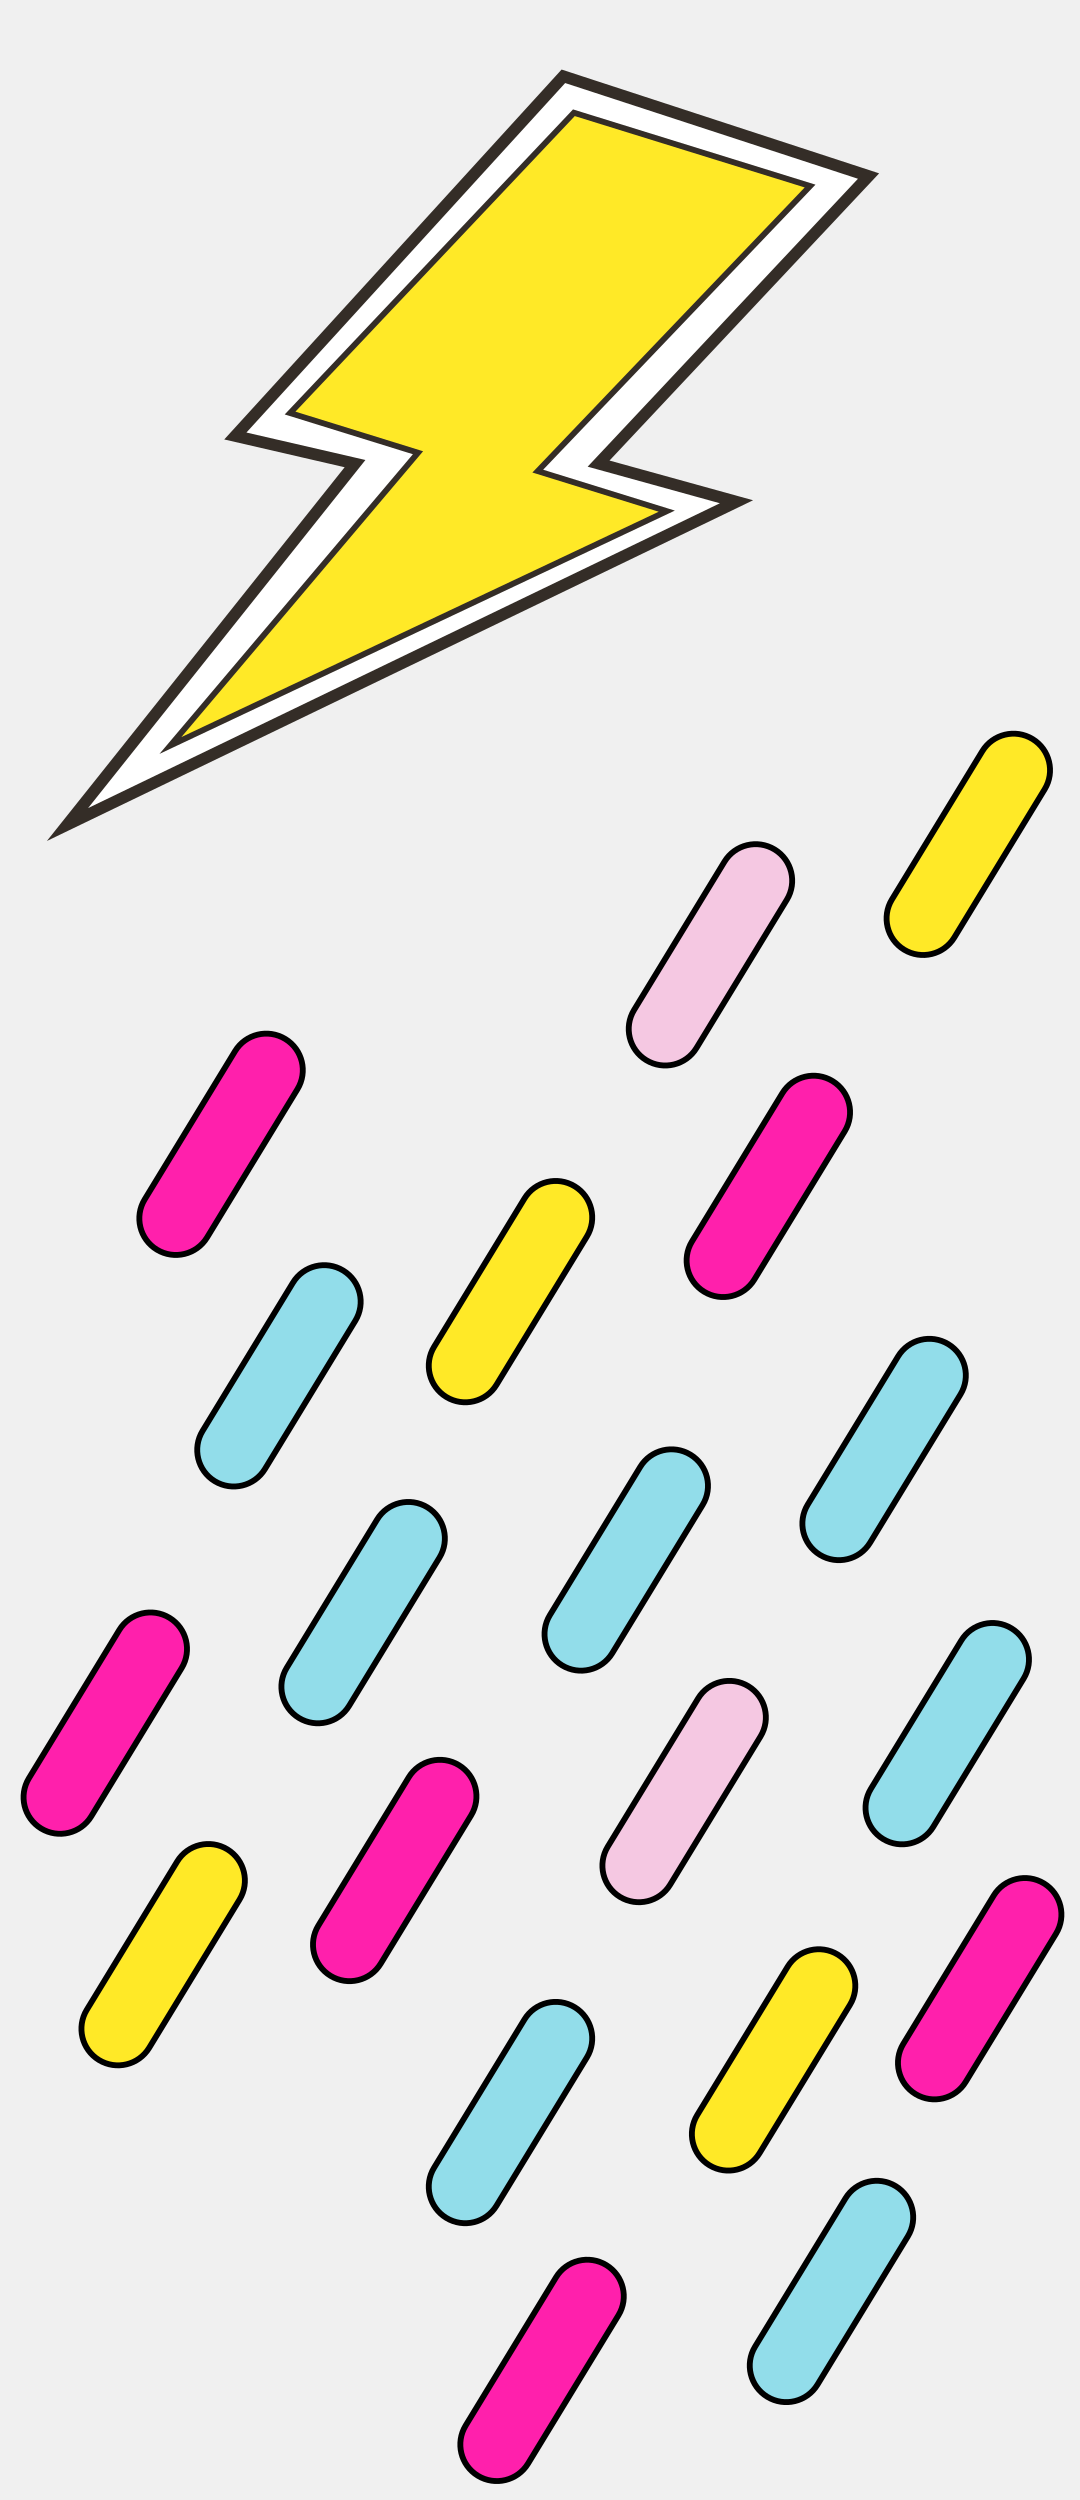
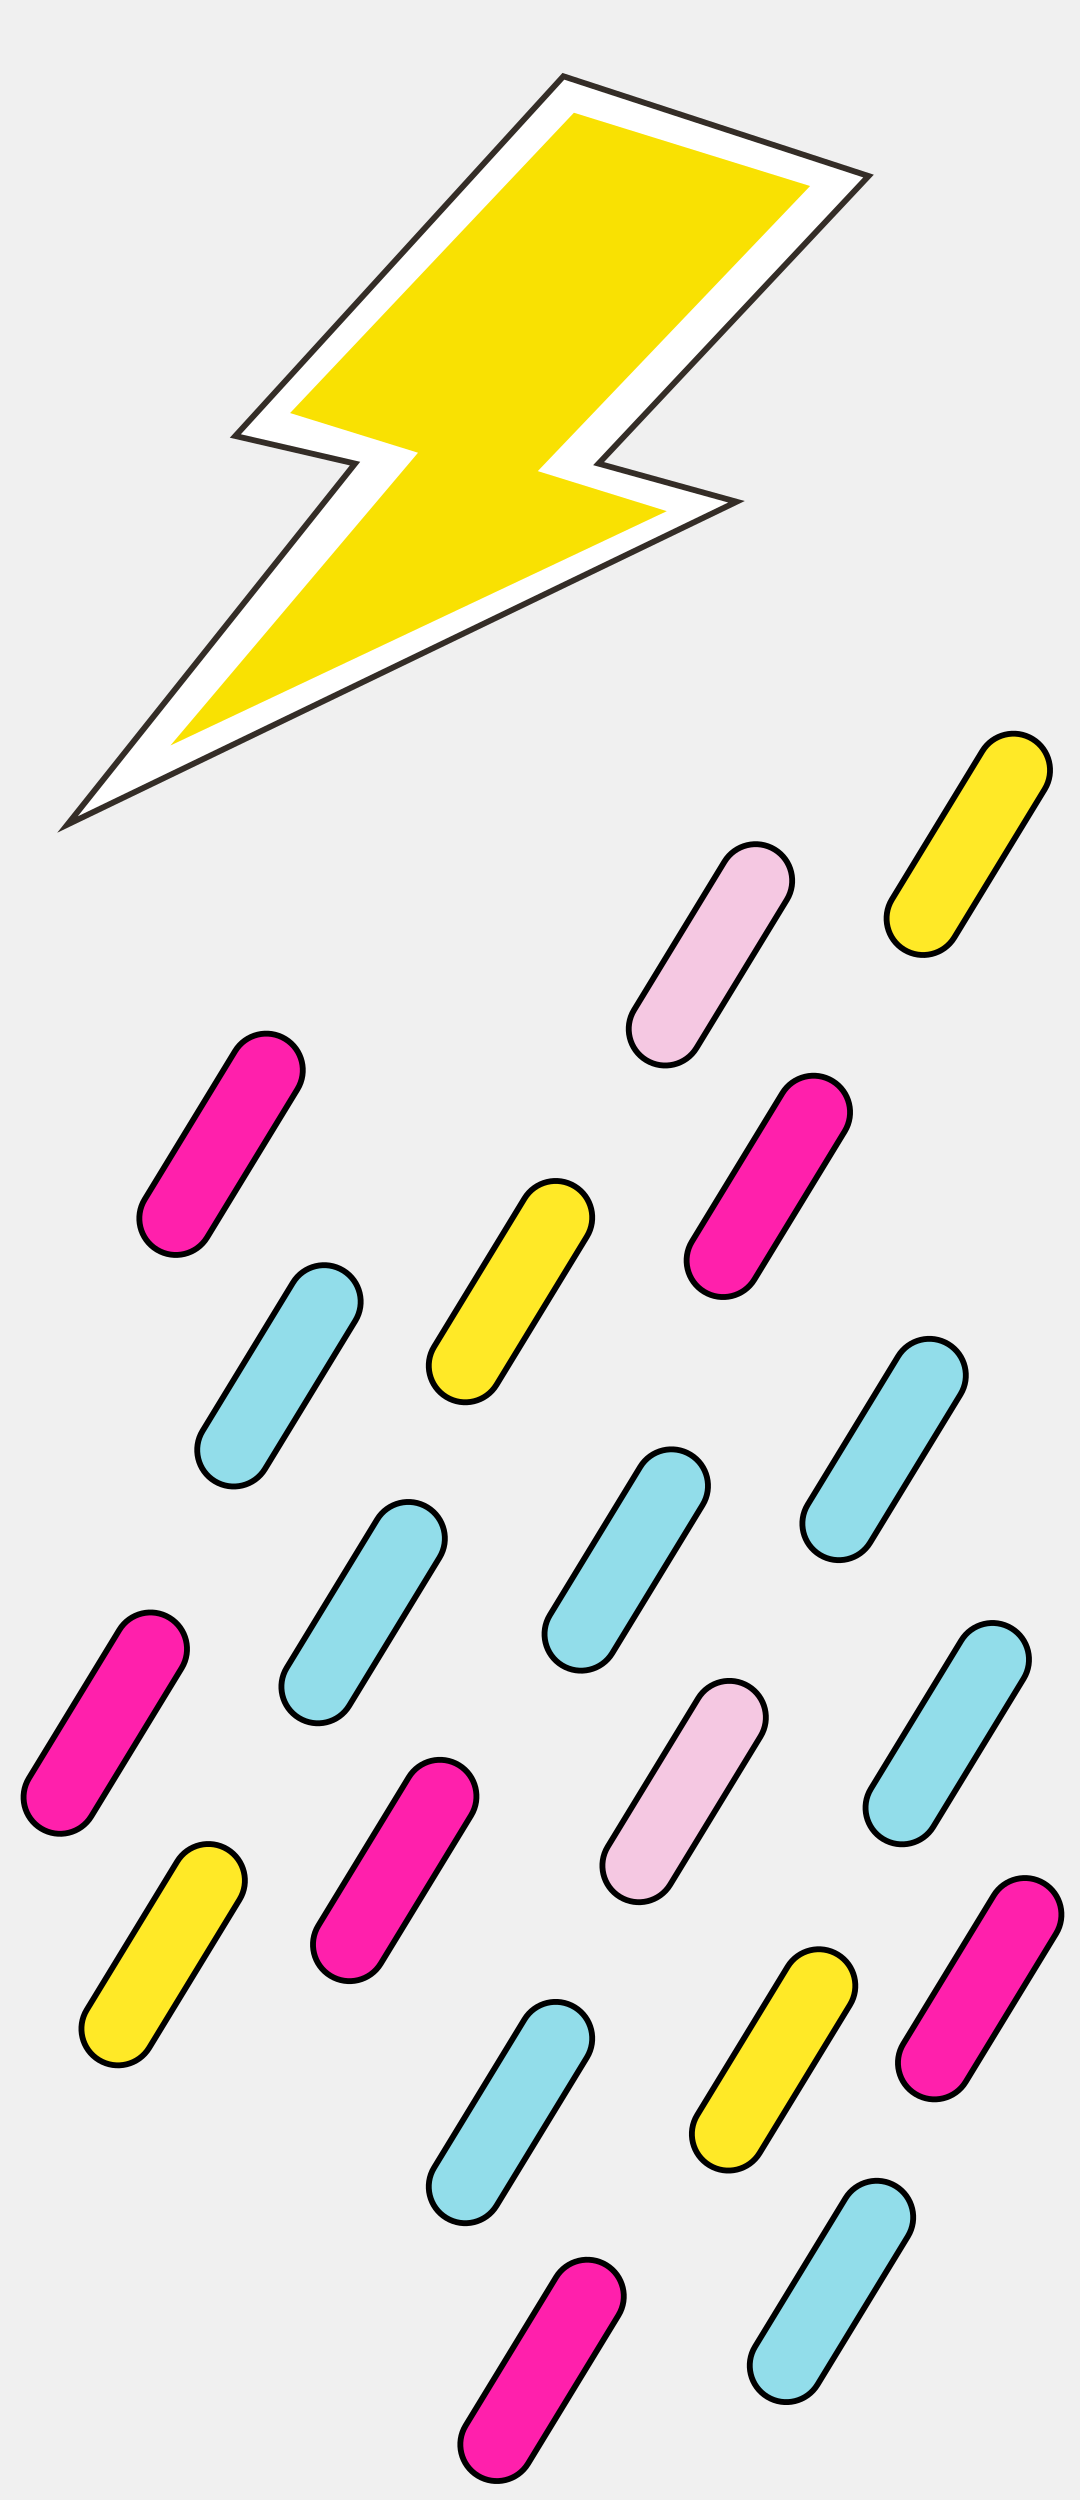
<svg xmlns="http://www.w3.org/2000/svg" width="184" height="426" viewBox="0 0 184 426" fill="none">
  <rect x="23.567" y="272.435" width="12.45" height="42.041" rx="6.225" transform="rotate(31.3664 23.5671 272.435)" fill="#FF20AC" stroke="black" />
  <rect x="67.505" y="253.604" width="12.45" height="42.041" rx="6.225" transform="rotate(31.3664 67.5046 253.604)" fill="#92DDEA" stroke="black" />
  <rect x="112.341" y="244.637" width="12.45" height="42.041" rx="6.225" transform="rotate(31.3664 112.341 244.637)" fill="#92DDEA" stroke="black" />
  <rect x="92.614" y="338.79" width="12.45" height="42.041" rx="6.225" transform="rotate(31.3664 92.6139 338.79)" fill="#92DDEA" stroke="black" />
  <rect x="137.448" y="329.823" width="12.45" height="42.041" rx="6.225" transform="rotate(31.3664 137.448 329.823)" fill="#FFE927" stroke="black" />
  <rect x="122.204" y="284.091" width="12.45" height="42.041" rx="6.225" transform="rotate(31.3664 122.204 284.091)" fill="#F5C8E2" stroke="black" />
  <rect x="72.887" y="297.543" width="12.45" height="42.041" rx="6.225" transform="rotate(31.3664 72.8874 297.543)" fill="#FF20AC" stroke="black" />
  <rect x="147.311" y="369.277" width="12.45" height="42.041" rx="6.225" transform="rotate(31.3664 147.311 369.277)" fill="#92DDEA" stroke="black" />
  <rect x="156.278" y="225.806" width="12.45" height="42.041" rx="6.225" transform="rotate(31.3664 156.278 225.806)" fill="#92DDEA" stroke="black" />
  <rect x="97.993" y="382.728" width="12.45" height="42.041" rx="6.225" transform="rotate(31.3664 97.9928 382.728)" fill="#FF20AC" stroke="black" />
  <rect x="33.43" y="311.889" width="12.45" height="42.041" rx="6.225" transform="rotate(31.3664 33.4303 311.889)" fill="#FFE927" stroke="black" />
  <rect x="172.567" y="317.687" width="12.45" height="42.041" rx="6.225" transform="rotate(31.3664 172.567 317.687)" fill="#FF20AC" stroke="black" />
  <rect x="167.04" y="274.228" width="12.45" height="42.041" rx="6.225" transform="rotate(31.3664 167.04 274.228)" fill="#92DDEA" stroke="black" />
  <rect x="136.551" y="180.972" width="12.45" height="42.041" rx="6.225" transform="rotate(31.3664 136.551 180.972)" fill="#FF20AC" stroke="black" />
  <rect x="43.296" y="173.799" width="12.45" height="42.041" rx="6.225" transform="rotate(31.3664 43.2956 173.799)" fill="#FF20AC" stroke="black" />
  <rect x="92.614" y="198.906" width="12.45" height="42.041" rx="6.225" transform="rotate(31.3664 92.6139 198.906)" fill="#FFE927" stroke="black" />
  <rect x="53.159" y="213.254" width="12.45" height="42.041" rx="6.225" transform="rotate(31.3664 53.1589 213.254)" fill="#92DDEA" stroke="black" />
  <rect x="126.688" y="141.517" width="12.45" height="42.041" rx="6.225" transform="rotate(31.3664 126.688 141.517)" fill="#F5C8E2" stroke="black" />
  <rect x="170.626" y="122.687" width="12.45" height="42.041" rx="6.225" transform="rotate(31.3664 170.626 122.687)" fill="#FFE927" stroke="black" />
-   <path d="M125.498 85.5L101.998 79L147.999 30L95.999 13L40.099 74.293L60.498 79L11.499 140.501L125.498 85.5Z" fill="white" stroke="#342D27" stroke-width="2" stroke-miterlimit="10" />
-   <path d="M113.621 87.101L91.636 80.278L138.039 31.702L97.791 19.211L49.427 70.382L71.228 77.148L29.038 127.031L113.621 87.101Z" fill="#FFE927" stroke="#342D27" stroke-miterlimit="10" />
+   <path d="M125.498 85.5L101.998 79L147.999 30L95.999 13L40.099 74.293L60.498 79L11.499 140.501L125.498 85.5Z" fill="white" stroke="#342D27" stroke-miterlimit="10" />
+   <path d="M113.621 87.101L91.636 80.278L138.039 31.702L97.791 19.211L49.427 70.382L71.228 77.148L29.038 127.031L113.621 87.101Z" fill="#F9E102" />
</svg>
